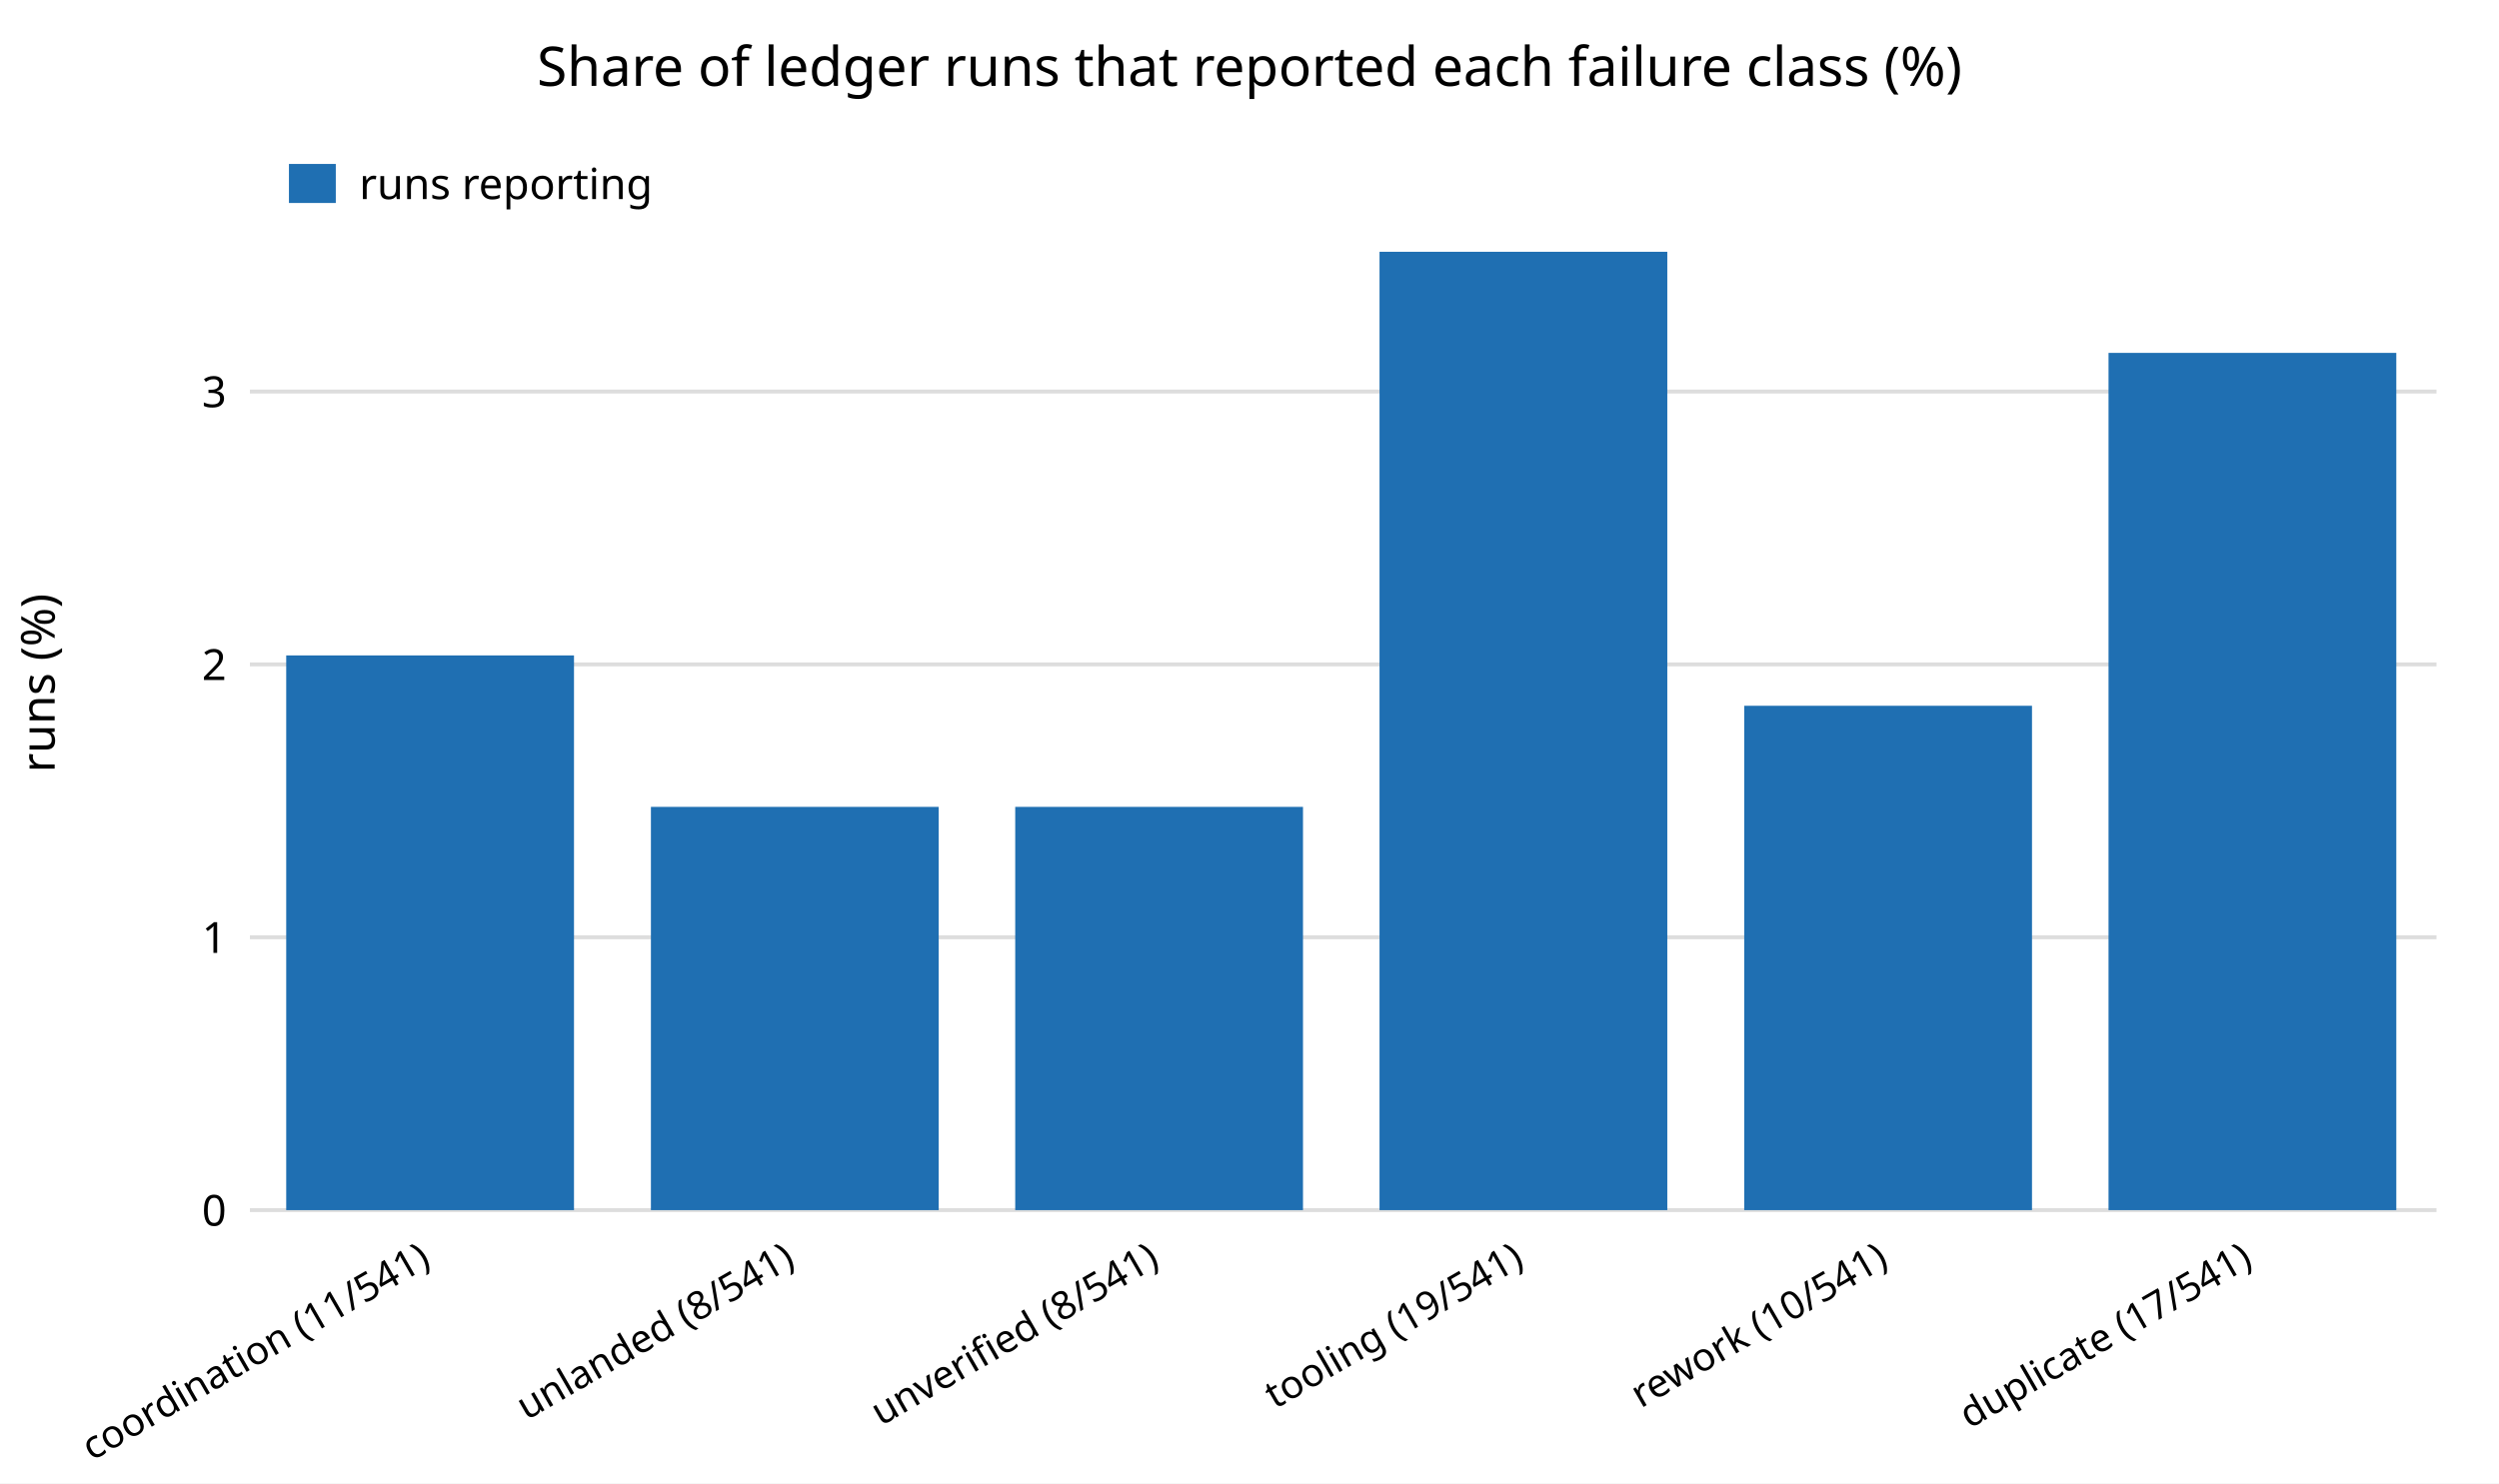
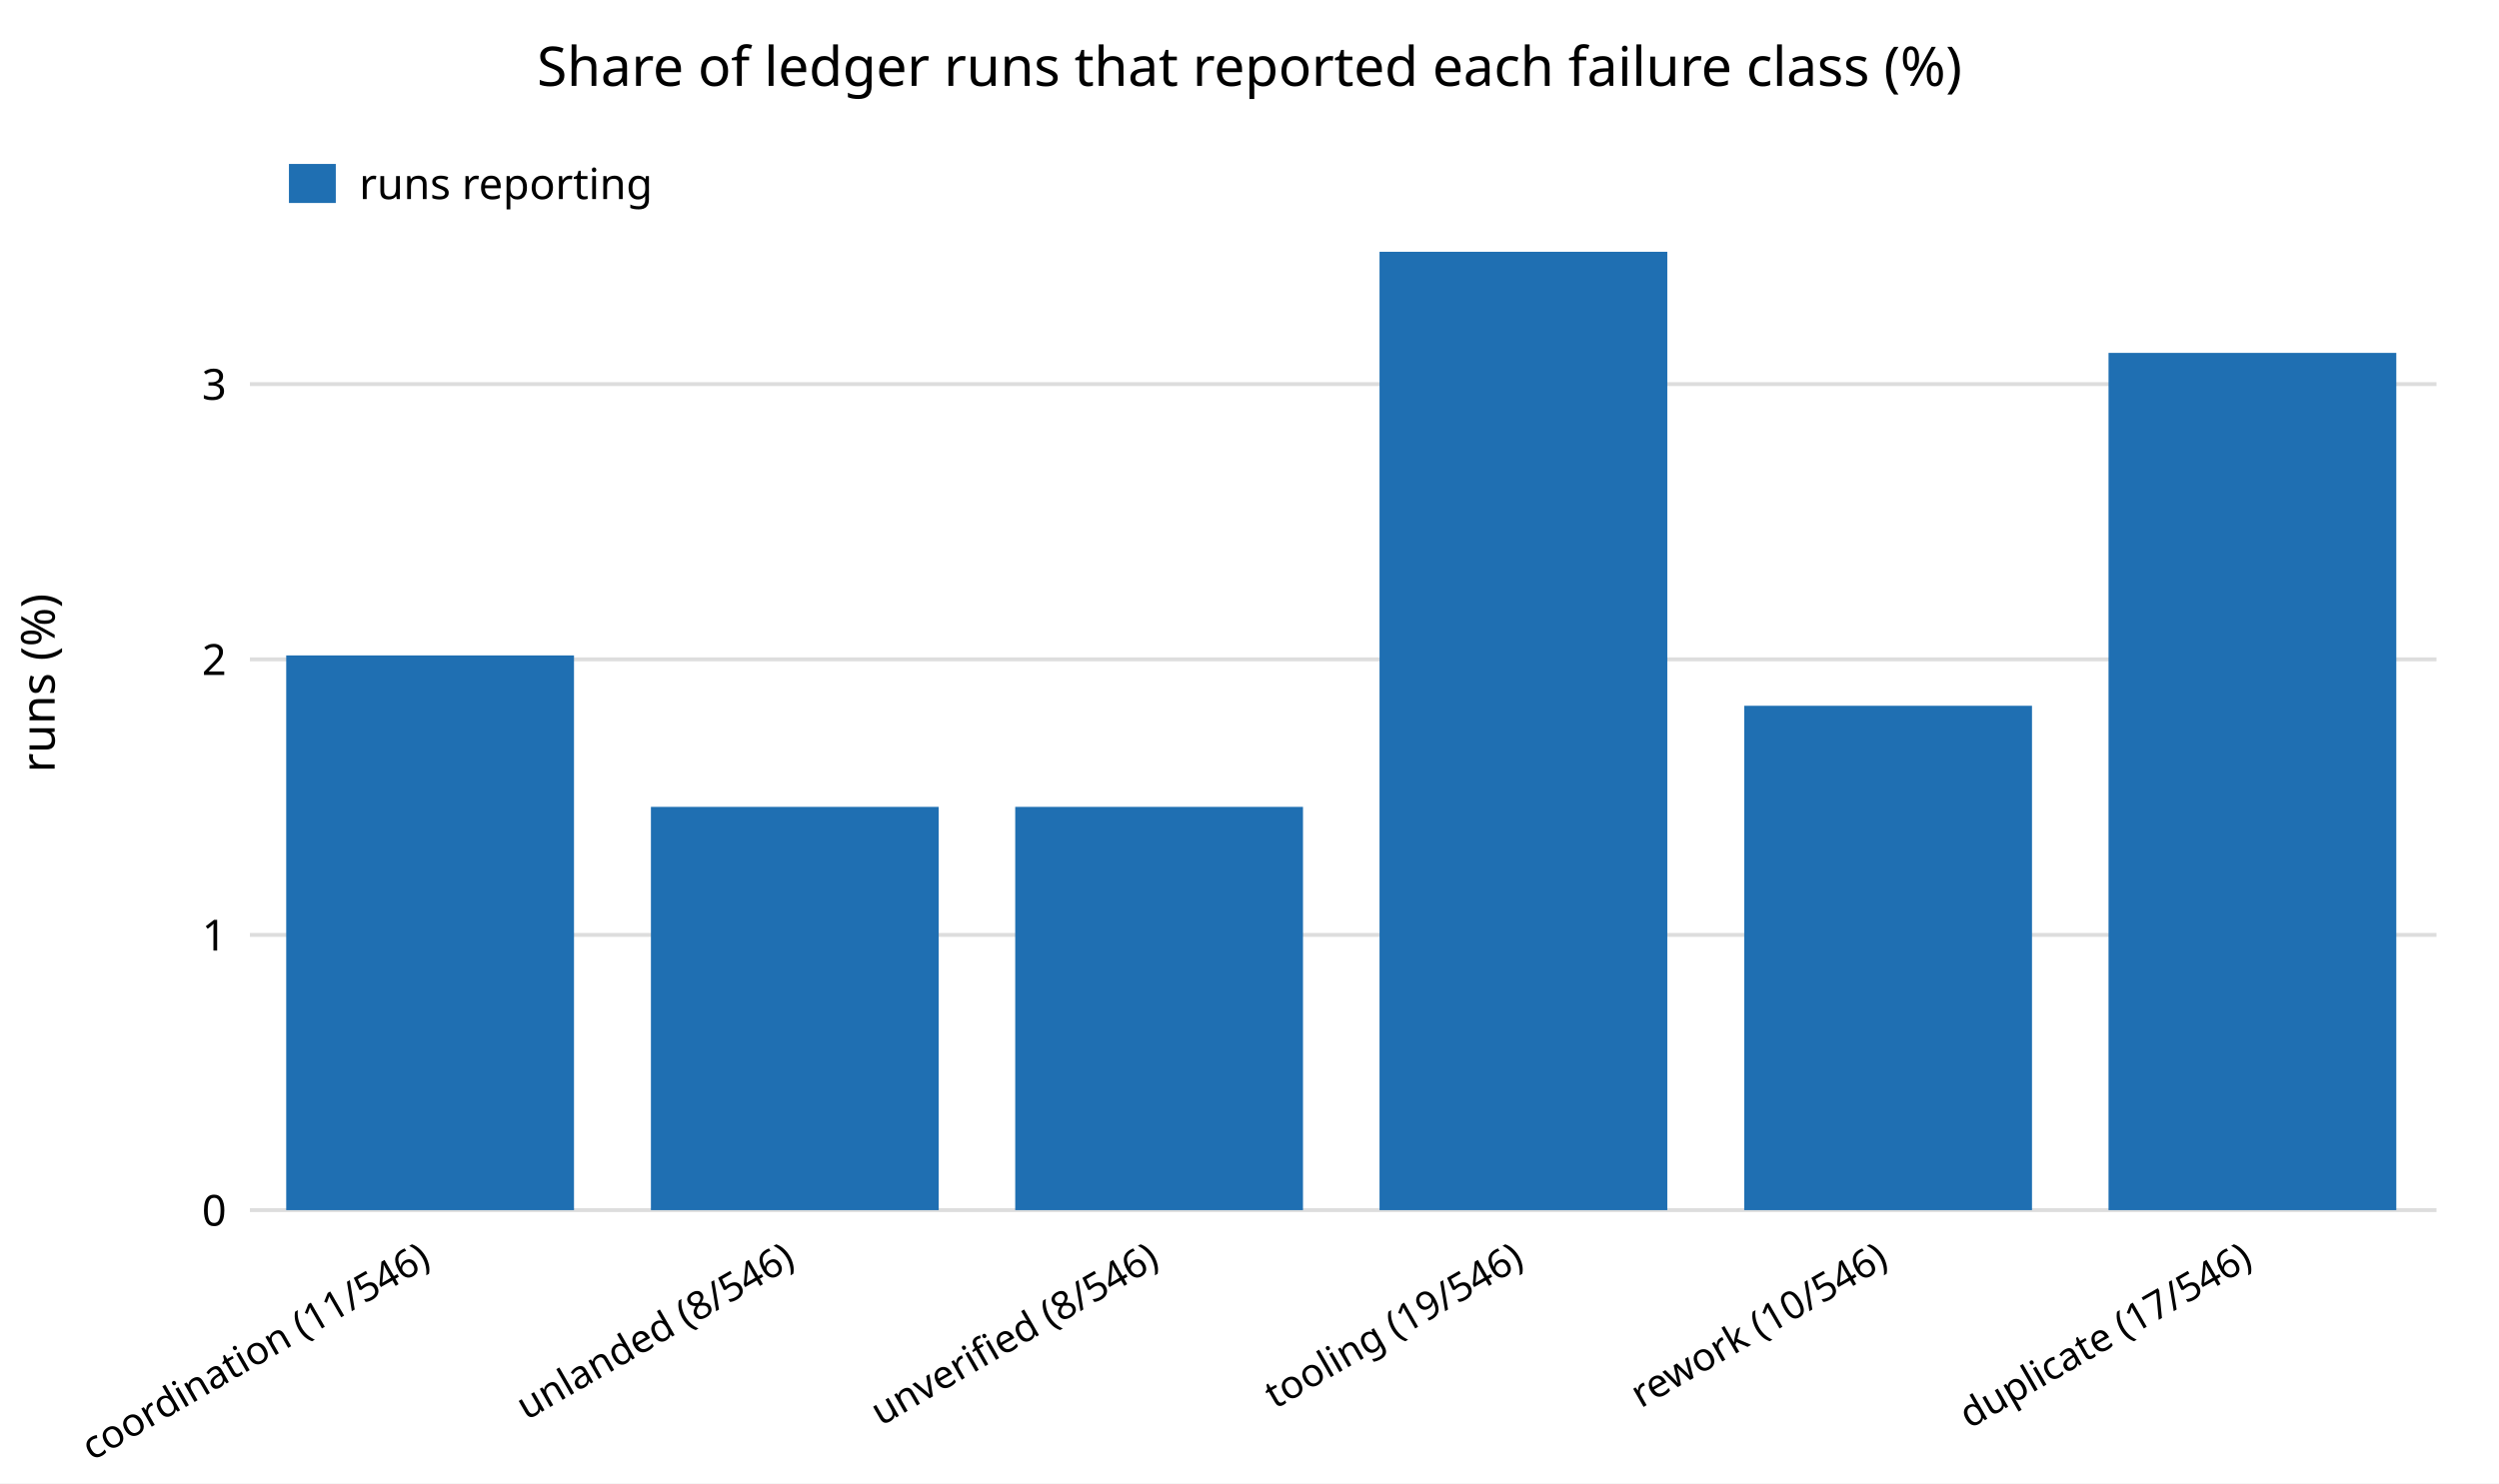
<svg xmlns="http://www.w3.org/2000/svg" viewBox="0 0 640 380" role="img" aria-label="Share of run-ledger rows whose error notes match each failure class">
  <rect width="640" height="380" fill="#fff" />
  <text x="320.0" y="22" text-anchor="middle" font-family="sans-serif" font-size="14">Share of ledger runs that reported each failure class (%)</text>
  <line x1="64" x2="624" y1="310.0" y2="310.0" stroke="#ddd" />
  <text x="58" y="314.0" text-anchor="end" font-family="sans-serif" font-size="11">0</text>
-   <line x1="64" x2="624" y1="240.1" y2="240.1" stroke="#ddd" />
-   <text x="58" y="244.1" text-anchor="end" font-family="sans-serif" font-size="11">1</text>
-   <line x1="64" x2="624" y1="170.2" y2="170.2" stroke="#ddd" />
-   <text x="58" y="174.2" text-anchor="end" font-family="sans-serif" font-size="11">2</text>
-   <line x1="64" x2="624" y1="100.3" y2="100.3" stroke="#ddd" />
-   <text x="58" y="104.3" text-anchor="end" font-family="sans-serif" font-size="11">3</text>
+   <line x1="64" x2="624" y1="239.5" y2="239.5" stroke="#ddd" />
+   <text x="58" y="243.5" text-anchor="end" font-family="sans-serif" font-size="11">1</text>
+   <line x1="64" x2="624" y1="168.9" y2="168.9" stroke="#ddd" />
+   <text x="58" y="172.9" text-anchor="end" font-family="sans-serif" font-size="11">2</text>
+   <line x1="64" x2="624" y1="98.4" y2="98.4" stroke="#ddd" />
+   <text x="58" y="102.4" text-anchor="end" font-family="sans-serif" font-size="11">3</text>
  <text x="14" y="175.0" text-anchor="middle" font-family="sans-serif" font-size="12" transform="rotate(-90 14 175.0)">runs (%)</text>
-   <text x="110.7" y="324" text-anchor="end" font-family="sans-serif" font-size="10" transform="rotate(-30 110.7 324)">coordination (11/541)</text>
+   <text x="110.7" y="324" text-anchor="end" font-family="sans-serif" font-size="10" transform="rotate(-30 110.7 324)">coordination (11/546)</text>
  <rect x="73.3" y="167.9" width="73.7" height="142.1" fill="#1f6fb2" />
-   <text x="204.0" y="324" text-anchor="end" font-family="sans-serif" font-size="10" transform="rotate(-30 204.0 324)">unlanded (8/541)</text>
+   <text x="204.0" y="324" text-anchor="end" font-family="sans-serif" font-size="10" transform="rotate(-30 204.0 324)">unlanded (8/546)</text>
  <rect x="166.7" y="206.7" width="73.7" height="103.3" fill="#1f6fb2" />
-   <text x="297.3" y="324" text-anchor="end" font-family="sans-serif" font-size="10" transform="rotate(-30 297.3 324)">unverified (8/541)</text>
+   <text x="297.3" y="324" text-anchor="end" font-family="sans-serif" font-size="10" transform="rotate(-30 297.3 324)">unverified (8/546)</text>
  <rect x="260.0" y="206.7" width="73.7" height="103.3" fill="#1f6fb2" />
-   <text x="390.7" y="324" text-anchor="end" font-family="sans-serif" font-size="10" transform="rotate(-30 390.7 324)">tooling (19/541)</text>
+   <text x="390.7" y="324" text-anchor="end" font-family="sans-serif" font-size="10" transform="rotate(-30 390.7 324)">tooling (19/546)</text>
  <rect x="353.3" y="64.5" width="73.7" height="245.5" fill="#1f6fb2" />
-   <text x="484.0" y="324" text-anchor="end" font-family="sans-serif" font-size="10" transform="rotate(-30 484.0 324)">rework (10/541)</text>
+   <text x="484.0" y="324" text-anchor="end" font-family="sans-serif" font-size="10" transform="rotate(-30 484.0 324)">rework (10/546)</text>
  <rect x="446.7" y="180.8" width="73.7" height="129.2" fill="#1f6fb2" />
-   <text x="577.3" y="324" text-anchor="end" font-family="sans-serif" font-size="10" transform="rotate(-30 577.3 324)">duplicate (17/541)</text>
+   <text x="577.3" y="324" text-anchor="end" font-family="sans-serif" font-size="10" transform="rotate(-30 577.3 324)">duplicate (17/546)</text>
  <rect x="540.0" y="90.4" width="73.7" height="219.6" fill="#1f6fb2" />
  <rect x="74" y="42" width="12" height="10" fill="#1f6fb2" />
  <text x="92" y="51" font-family="sans-serif" font-size="11">runs reporting</text>
</svg>
